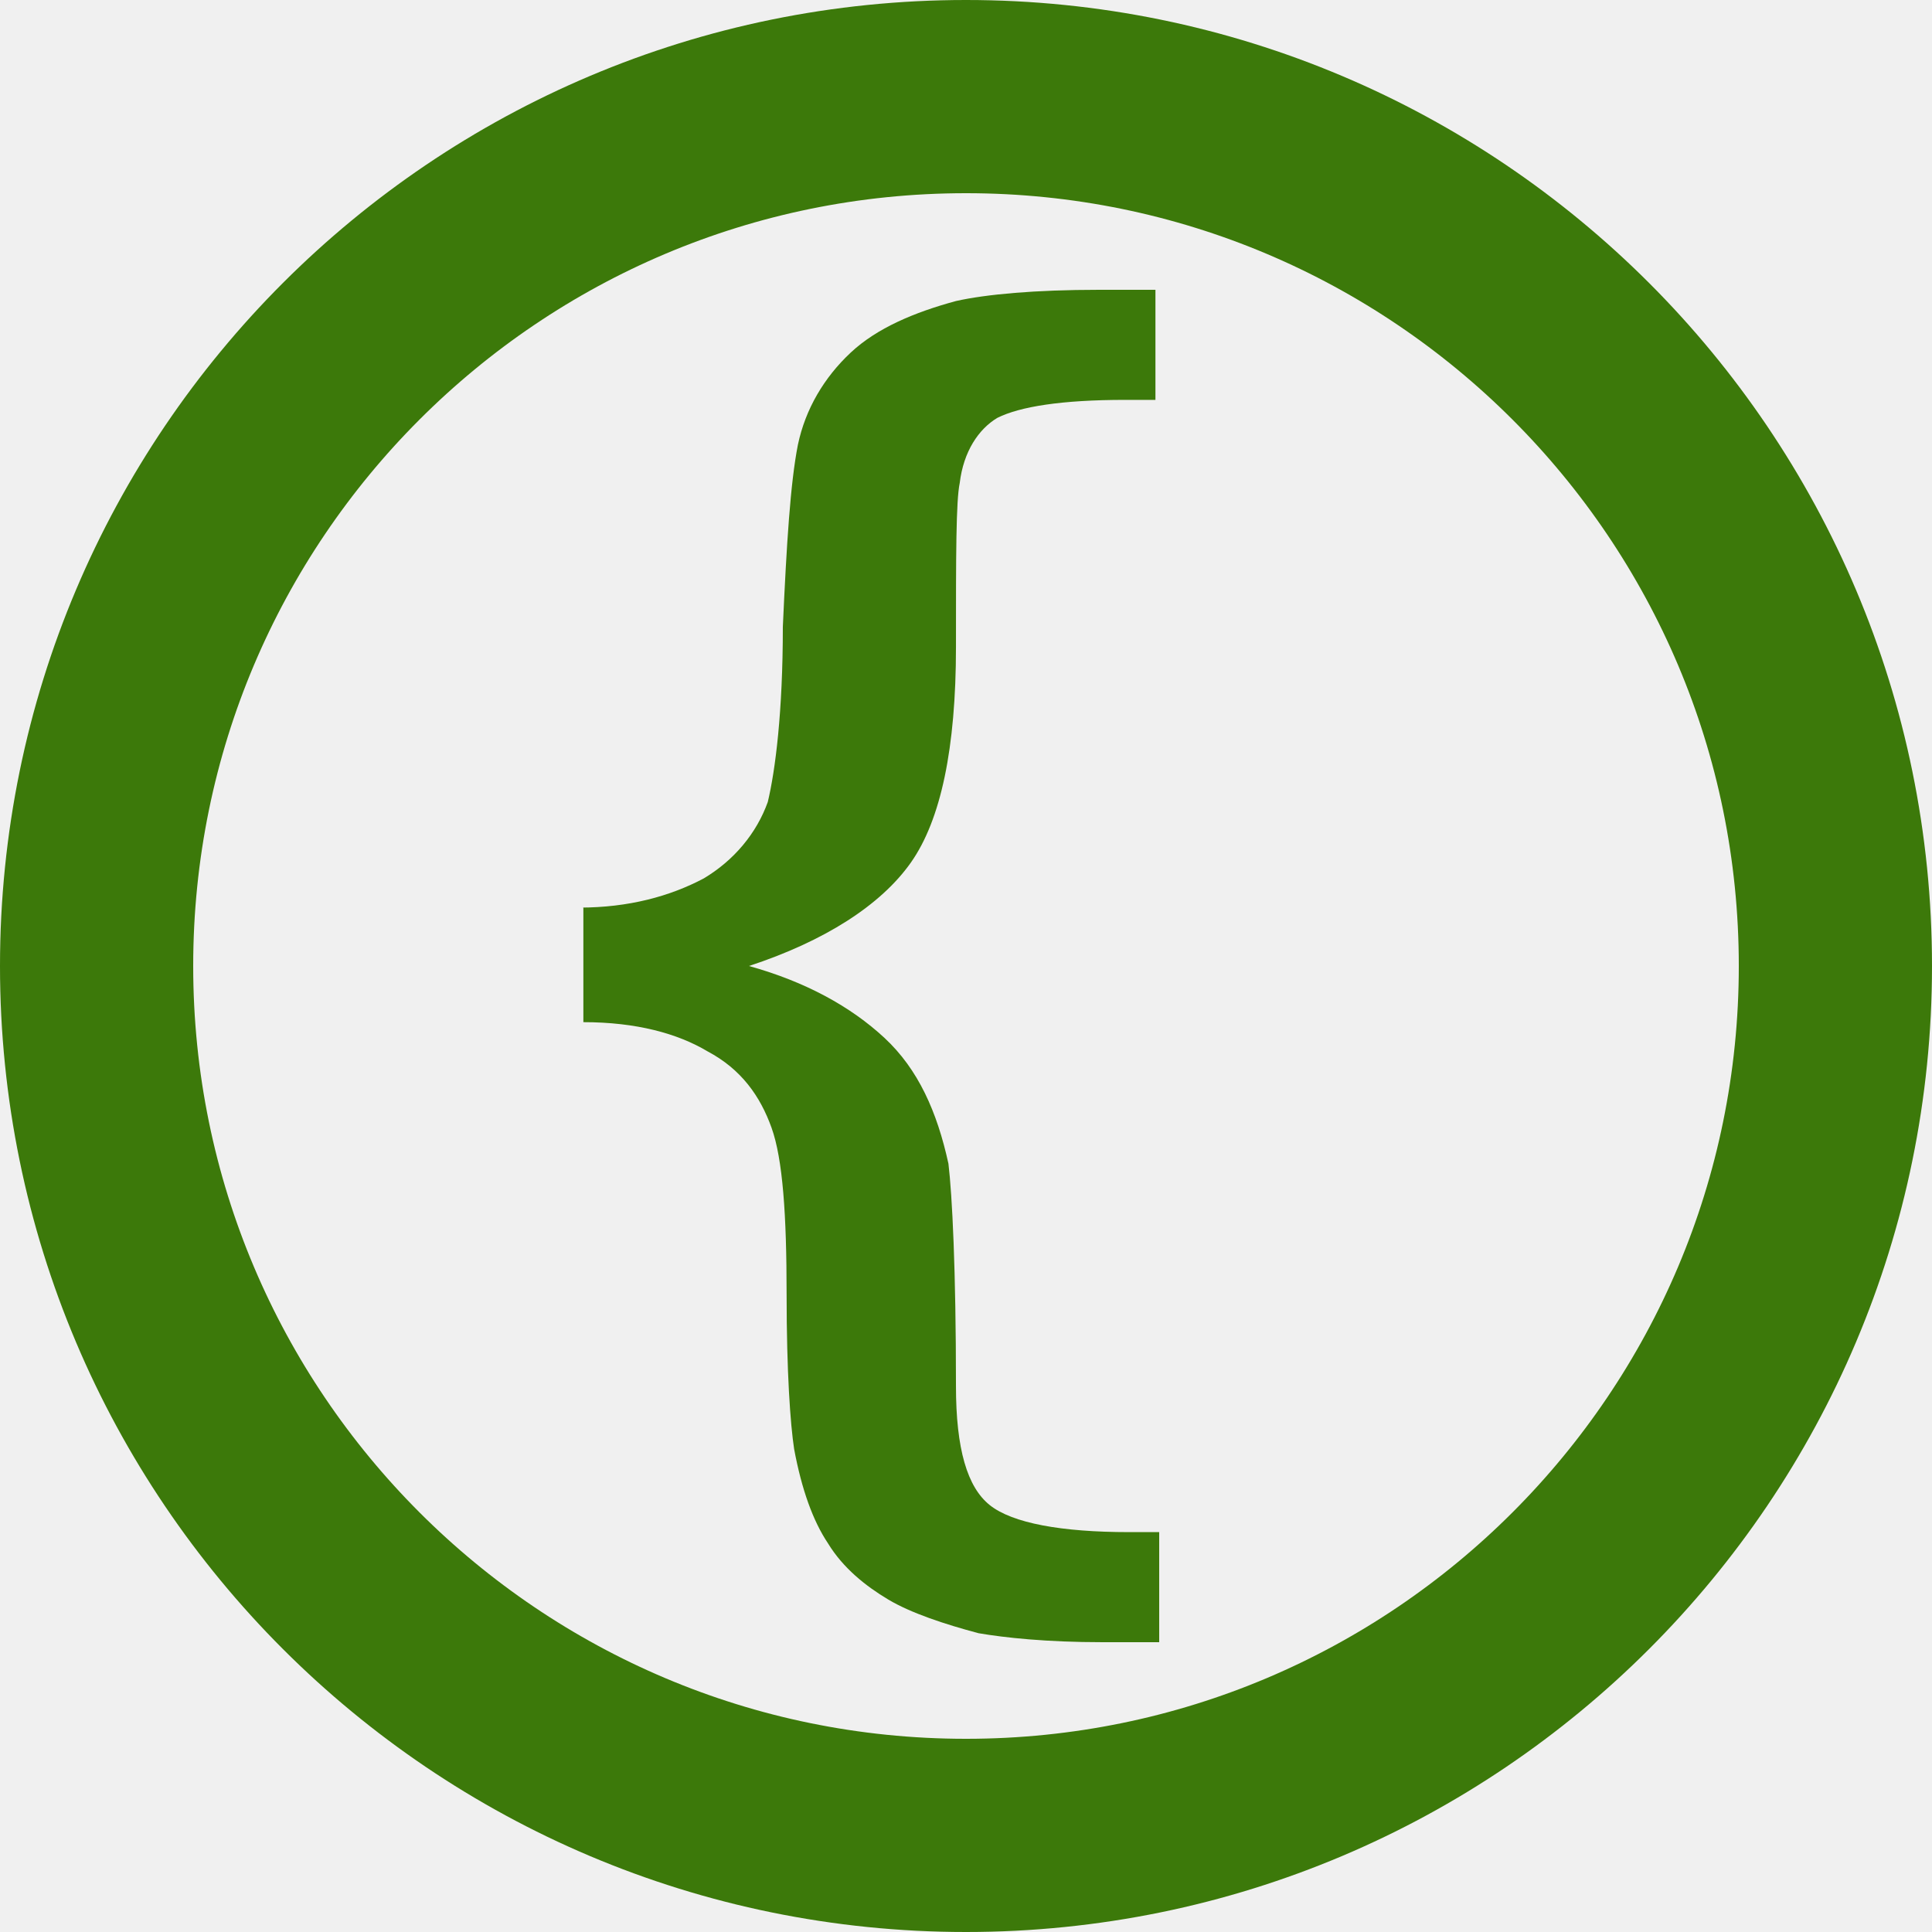
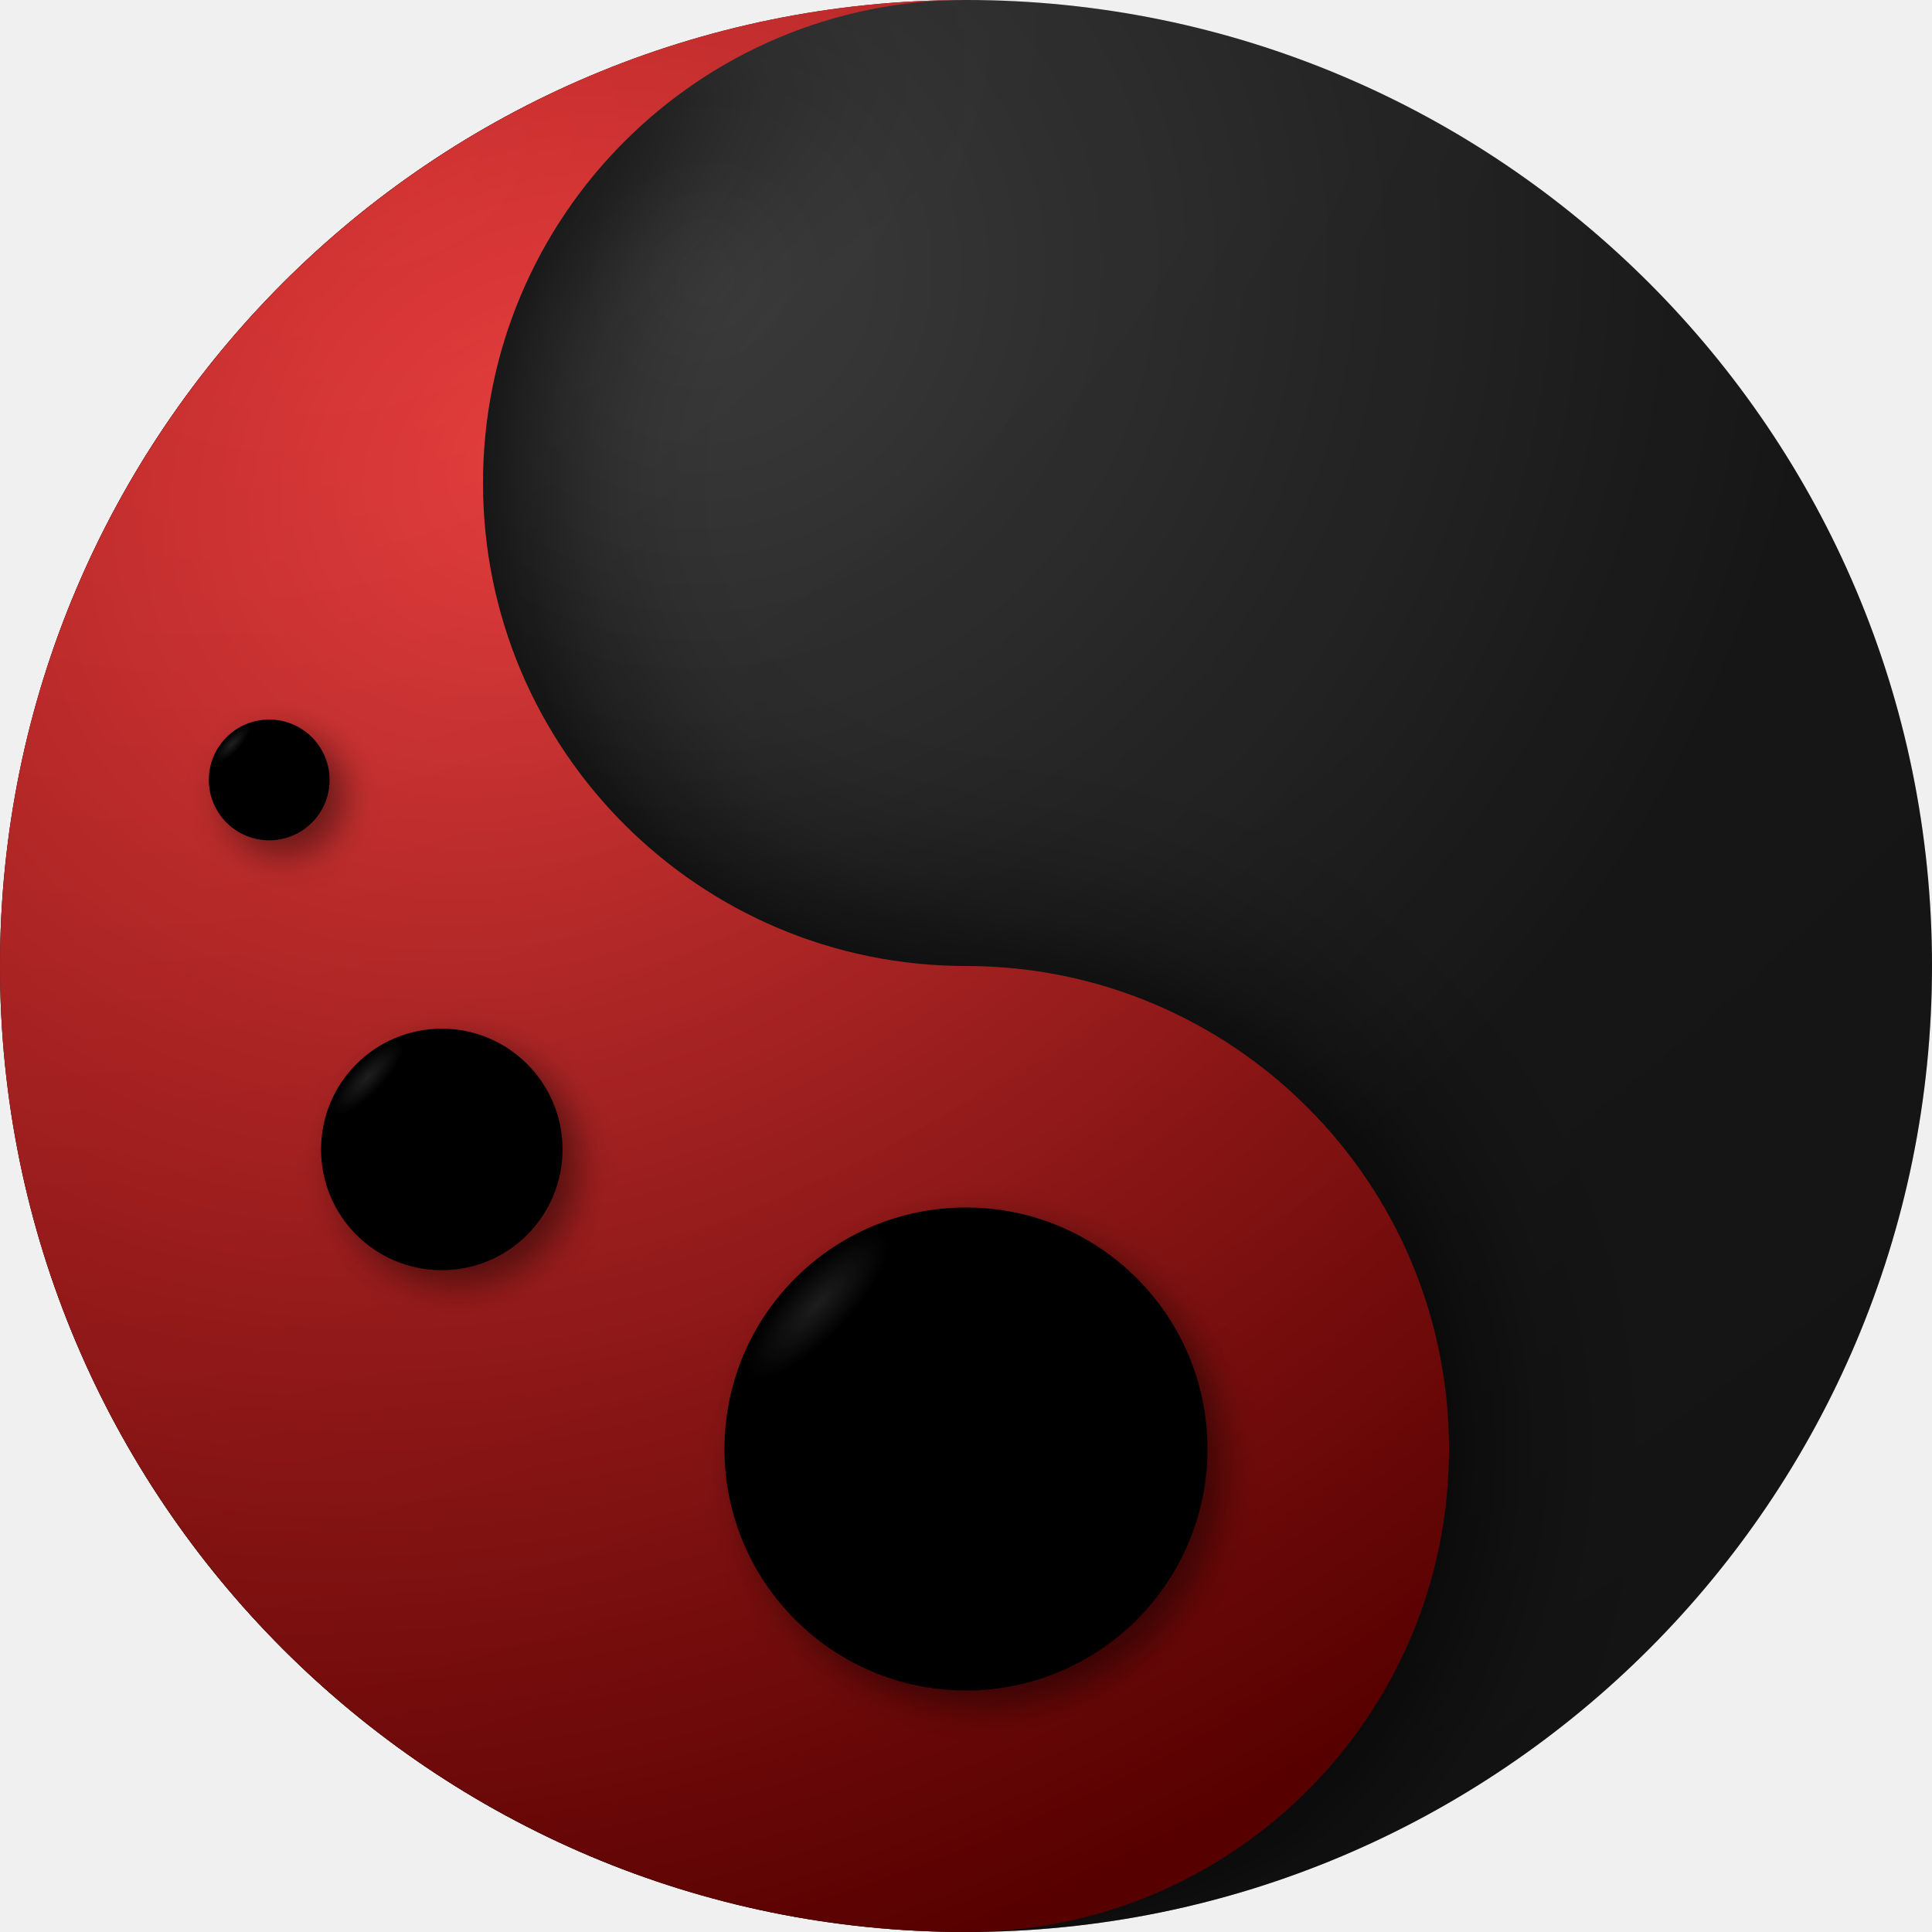
- <svg xmlns="http://www.w3.org/2000/svg" viewBox="0 0 825 825">
-   <circle cx="412.5" cy="412.5" r="371.25" fill="#0000" stroke="#3c790a" stroke-width="82.5" />
-   <path d="M249.107 387.558v48.924c22.5 0 40.179 4.797 53.036 12.471 14.464 7.674 22.5 19.186 27.321 32.616 4.821 13.43 6.429 37.413 6.429 70.988 0 33.576 1.607 55.64 3.214 66.192 3.214 17.267 8.036 30.698 14.464 40.291 6.429 10.552 16.071 18.227 25.714 23.983 9.643 5.756 24.107 10.552 38.571 14.39 11.25 1.919 28.929 3.837 53.036 3.837H495v-47.006h-12.857c-28.929 0-49.821-3.837-59.464-11.512-9.643-7.674-14.464-23.983-14.464-50.843 0-49.884-1.607-81.541-3.214-94.971-4.821-22.064-12.857-40.291-27.321-53.721-14.464-13.43-33.75-23.983-57.857-30.698 32.143-10.552 56.25-25.901 69.107-44.128 12.857-18.227 19.286-48.924 19.286-92.093 0-39.331 0-62.355 1.607-70.029 1.607-13.43 8.036-23.023 16.071-27.82 9.643-4.797 27.321-7.674 54.643-7.674h12.857V123.75h-24.107c-27.321 0-48.214 1.919-61.071 4.797-17.679 4.797-33.75 11.512-45 22.064-11.25 10.552-19.286 23.983-22.5 39.331-3.214 16.308-4.821 42.209-6.429 77.703 0 36.453-3.214 61.395-6.429 74.826-4.821 13.43-14.464 24.942-27.321 32.616-14.464 7.674-32.143 12.471-53.036 12.471z" fill="#3c790a" />
+ <svg xmlns="http://www.w3.org/2000/svg" xmlns:xlink="http://www.w3.org/1999/xlink" width="128" height="128" viewBox="0 0 128 128" version="1.1" id="svg306">
+   <defs id="defs303">
+     <linearGradient id="linearGradient14141">
+       <stop style="stop-color:#000000;stop-opacity:0" offset="0" id="stop14137" />
+       <stop style="stop-color:#000000;stop-opacity:0.318;" offset="1" id="stop14139" />
+     </linearGradient>
+     <linearGradient id="linearGradient11435">
+       <stop style="stop-color:#eb4040;stop-opacity:1;" offset="0" id="stop11431" />
+       <stop style="stop-color:#700000;stop-opacity:1;" offset="1" id="stop11433" />
+     </linearGradient>
+     <linearGradient id="linearGradient8091">
+       <stop style="stop-color:#ffffff;stop-opacity:0.133;" offset="0" id="stop8087" />
+       <stop style="stop-color:#ffffff;stop-opacity:0;" offset="1" id="stop8089" />
+     </linearGradient>
+     <linearGradient id="linearGradient7947">
+       <stop style="stop-color:#ffffff;stop-opacity:0.155;" offset="0" id="stop7943" />
+       <stop style="stop-color:#ffffff;stop-opacity:0" offset="1" id="stop7945" />
+     </linearGradient>
+     <filter style="color-interpolation-filters:sRGB" id="filter7831" x="-0.125" y="-0.093" width="1.251" height="1.186">
+       <feGaussianBlur stdDeviation="6.677" id="feGaussianBlur7833" />
+     </filter>
+     <mask maskUnits="userSpaceOnUse" id="mask7835">
+       <circle style="fill:#ffffff;fill-opacity:1;stroke:none;stroke-width:0.8;stroke-linecap:round;stroke-linejoin:round;stroke-opacity:0.965;paint-order:markers stroke fill" id="circle7837" cx="64" cy="64" r="64" />
+     </mask>
+     <radialGradient xlink:href="#linearGradient7947" id="radialGradient7949" cx="35.671" cy="42.405" fx="35.671" fy="42.405" r="64" gradientTransform="matrix(-0.9433215,0.6908308,-0.6678308,-0.9119131,108.7231,32.32375)" gradientUnits="userSpaceOnUse" />
+     <radialGradient xlink:href="#linearGradient8091" id="radialGradient8093" cx="88.554" cy="93.949" fx="88.554" fy="93.949" r="16" gradientTransform="matrix(-0.09649086,-0.09206171,0.2789223,-0.2923417,36.50634,122.0365)" gradientUnits="userSpaceOnUse" />
+     <radialGradient xlink:href="#linearGradient8091" id="radialGradient8093-9" cx="88.554" cy="93.949" fx="88.554" fy="93.949" r="16" gradientTransform="matrix(-0.04824543,-0.04603086,0.1394612,-0.1461708,15.52345,89.1727)" gradientUnits="userSpaceOnUse" />
+     <radialGradient xlink:href="#linearGradient8091" id="radialGradient8093-9-0" cx="88.554" cy="93.949" fx="88.554" fy="93.949" r="16" gradientTransform="matrix(-0.02412272,-0.02301543,0.06973057,-0.07308542,10.96223,58.18249)" gradientUnits="userSpaceOnUse" />
+     <radialGradient xlink:href="#linearGradient11435" id="radialGradient11153" cx="35.97" cy="33.512" fx="35.97" fy="33.512" r="62" gradientTransform="matrix(0.8633286,1.372808,-1.67877,1.055752,61.17527,-54.5335)" gradientUnits="userSpaceOnUse" />
+     <mask maskUnits="userSpaceOnUse" id="mask12265">
+       <circle style="fill:#ffffff;fill-opacity:1;stroke:none;stroke-width:0.8;stroke-linecap:round;stroke-linejoin:round;stroke-opacity:0.965;paint-order:markers stroke fill" id="circle12267" cx="64" cy="64" r="64" />
+     </mask>
+     <filter style="color-interpolation-filters:sRGB" id="filter14037" x="-0.085" y="-0.085" width="1.171" height="1.171">
+       <feGaussianBlur stdDeviation="1.137" id="feGaussianBlur14039" />
+     </filter>
+     <filter style="color-interpolation-filters:sRGB" id="filter14041" x="-0.171" y="-0.171" width="1.341" height="1.341">
+       <feGaussianBlur stdDeviation="1.137" id="feGaussianBlur14043" />
+     </filter>
+     <filter style="color-interpolation-filters:sRGB" id="filter14045" x="-0.341" y="-0.341" width="1.682" height="1.682">
+       <feGaussianBlur stdDeviation="1.137" id="feGaussianBlur14047" />
+     </filter>
+     <radialGradient xlink:href="#linearGradient14141" id="radialGradient7949-9" cx="2.721" cy="38.059" fx="2.721" fy="38.059" r="64" gradientTransform="matrix(1.258988,2.396881,-3.69813,1.942465,164.4703,-68.77538)" gradientUnits="userSpaceOnUse" />
+   </defs>
+   <g id="layer1">
+     <ellipse style="display:inline;fill:#1a1a1a;stroke:none;stroke-width:0.8;stroke-linecap:round;stroke-dasharray:none" id="path604" cx="64" cy="64" rx="64" ry="64" />
+     <ellipse style="display:inline;fill:url(#radialGradient7949);stroke:none;stroke-width:0.8;stroke-linecap:round;stroke-dasharray:none;fill-opacity:1" id="path604-6" cx="64" cy="64" rx="64" ry="64" />
+     <path id="rect4249-5" style="fill:#000000;fill-opacity:1;stroke:none;stroke-width:0.8;stroke-linecap:round;stroke-linejoin:round;stroke-opacity:0.965;paint-order:markers stroke fill;filter:url(#filter7831)" d="m -28,-44 v 172 h 88 4 C 81.673,128 96,113.673 96,96 96,78.327 81.673,64 64,64 46.327,64 32,49.673 32,32 32,14.327 46.327,0 64,0 h 35.9 l -0.2,-44 z" mask="url(#mask7835)" />
+     <path id="rect4249" style="fill:url(#radialGradient11153);fill-opacity:1;stroke:none;stroke-width:0.8;stroke-linecap:round;stroke-linejoin:round;stroke-opacity:0.965;paint-order:markers stroke fill" d="M -28 -44 L -28 128 L 64 128 A 32 32 0 0 0 96 96 A 32 32 0 0 0 64 64 C 46.327 64 32 49.673 32 32 C 32 14.327 46.327 0 64 0 L 64 -44 L -28 -44 z " mask="url(#mask12265)" />
+     <ellipse style="display:inline;mix-blend-mode:normal;fill:#000000;fill-opacity:0.454;stroke:none;stroke-width:0.8;stroke-linecap:round;stroke-dasharray:none;filter:url(#filter14045)" id="path1265-2-7-6-1" cx="18.836" cy="52.674" rx="4" ry="4" />
+     <ellipse style="display:inline;mix-blend-mode:normal;fill:#000000;fill-opacity:0.455;stroke:none;stroke-width:0.8;stroke-linecap:round;stroke-dasharray:none;filter:url(#filter14041)" id="path1265-2-7-61" cx="30.27" cy="77.155" rx="8" ry="8" />
+     <ellipse style="fill:#000000;fill-opacity:1;stroke:none;stroke-width:0.8;stroke-linecap:round;stroke-dasharray:none" id="path1267" cx="29.27" cy="76.154" rx="8" ry="8" />
+     <ellipse style="display:inline;opacity:1;mix-blend-mode:normal;fill:#000000;fill-opacity:0.455;stroke:none;stroke-width:0.8;stroke-linecap:round;stroke-dasharray:none;filter:url(#filter14037)" id="path1265-2-5" cx="65" cy="97" rx="16" ry="16" />
+     <ellipse style="display:inline;fill:#000000;fill-opacity:1;stroke:none;stroke-width:0.8;stroke-linecap:round;stroke-dasharray:none" id="path1265" cx="64" cy="96" rx="16" ry="16" />
+     <ellipse style="display:inline;fill:#000000;fill-opacity:1;stroke:none;stroke-width:0.8;stroke-linecap:round;stroke-dasharray:none" id="path6329" cx="17.836" cy="51.673" rx="4" ry="4" />
+     <ellipse style="display:inline;fill:url(#radialGradient8093);fill-opacity:1;stroke:none;stroke-width:0.8;stroke-linecap:round;stroke-dasharray:none" id="path1265-2" cx="64" cy="96" rx="16" ry="16" />
+     <ellipse style="display:inline;fill:url(#radialGradient8093-9);fill-opacity:1;stroke:none;stroke-width:0.8;stroke-linecap:round;stroke-dasharray:none" id="path1265-2-7" cx="29.27" cy="76.154" rx="8" ry="8" />
+     <ellipse style="display:inline;fill:url(#radialGradient8093-9-0);fill-opacity:1;stroke:none;stroke-width:0.8;stroke-linecap:round;stroke-dasharray:none" id="path1265-2-7-6" cx="17.836" cy="51.673" rx="4" ry="4" />
+     <ellipse style="display:inline;fill:url(#radialGradient7949-9);fill-opacity:1;stroke:none;stroke-width:0.8;stroke-linecap:round;stroke-dasharray:none" id="path604-6-8" cx="64" cy="64" rx="64" ry="64" />
+   </g>
</svg>
